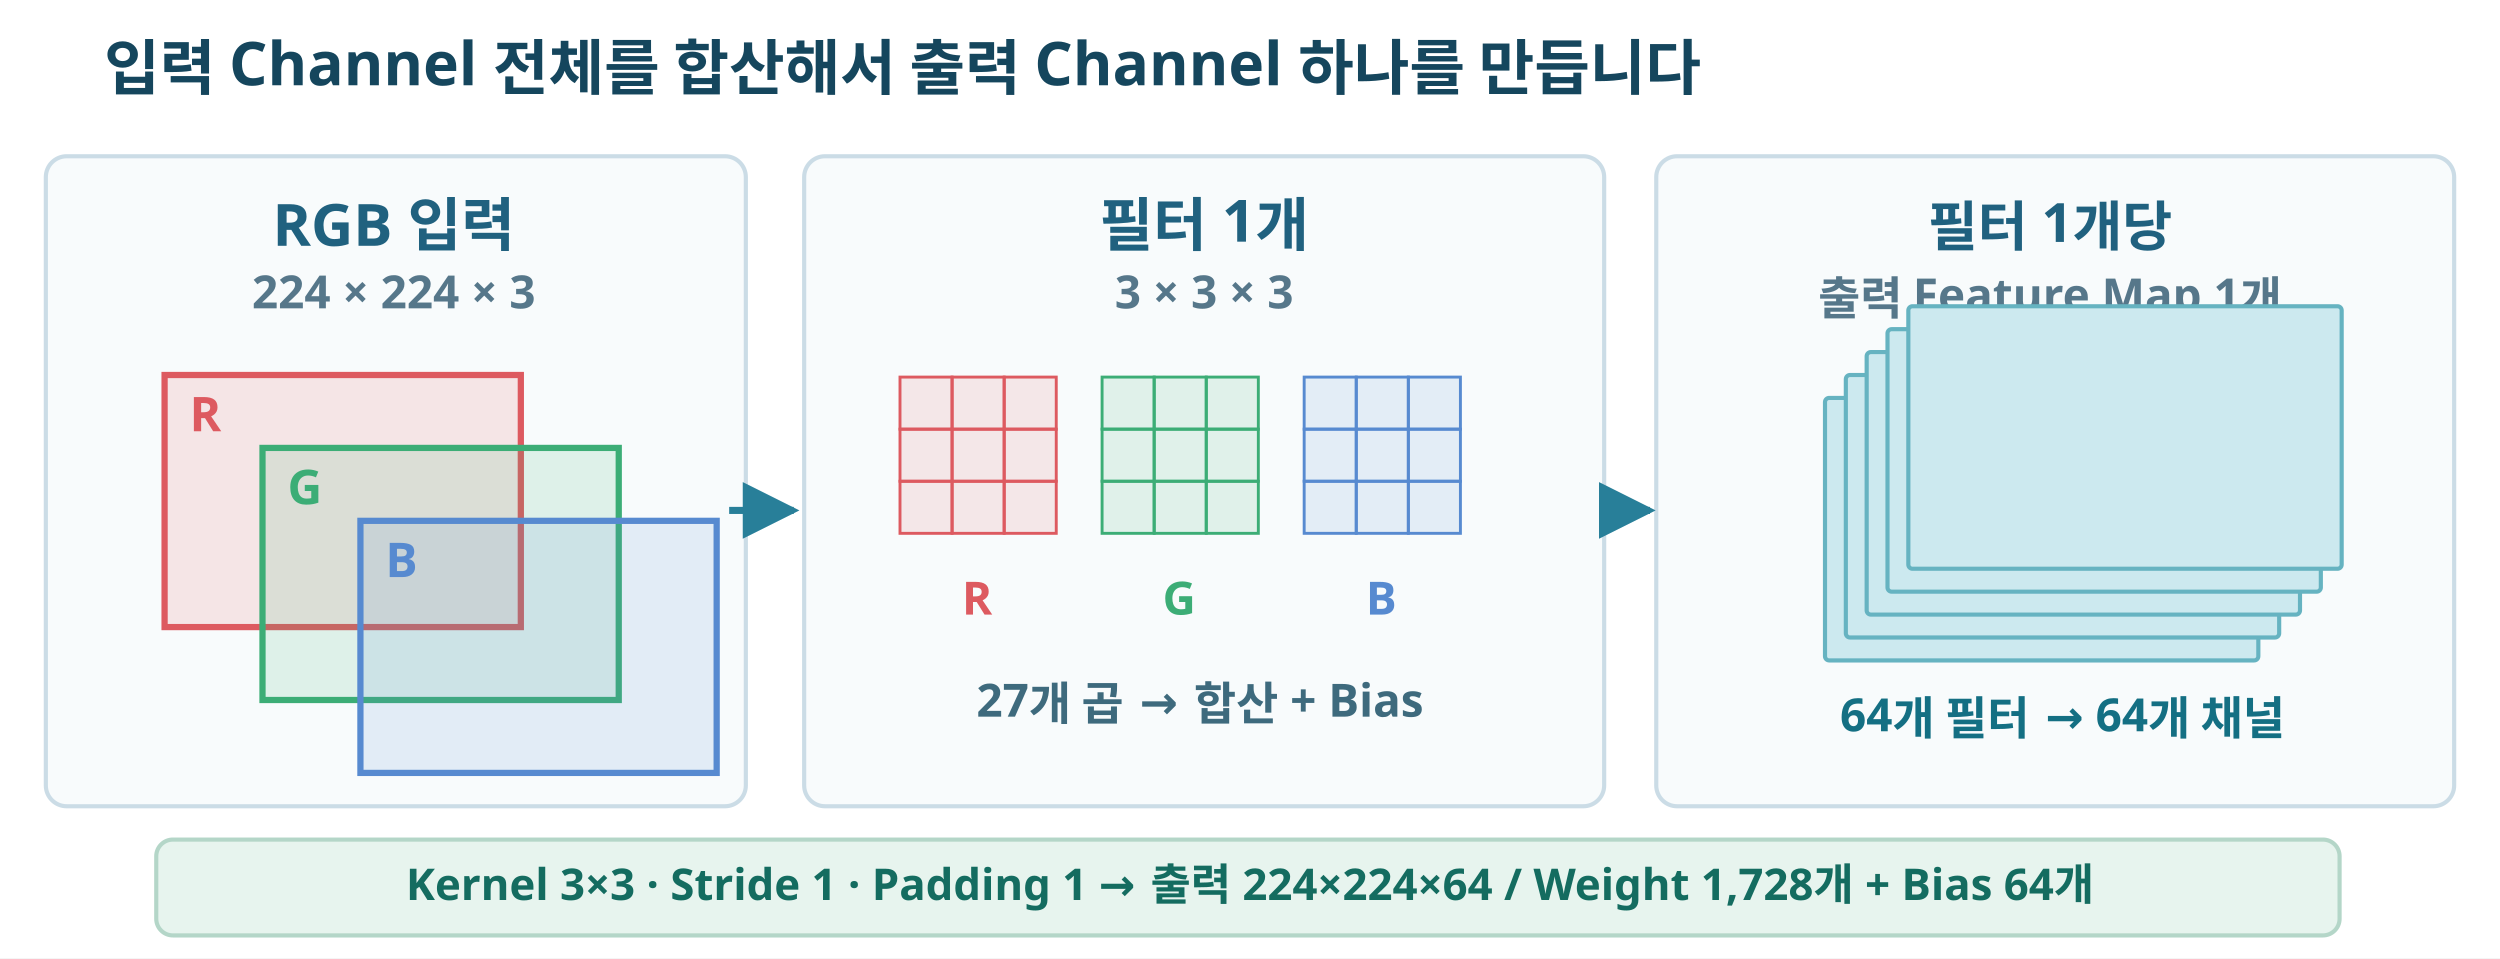
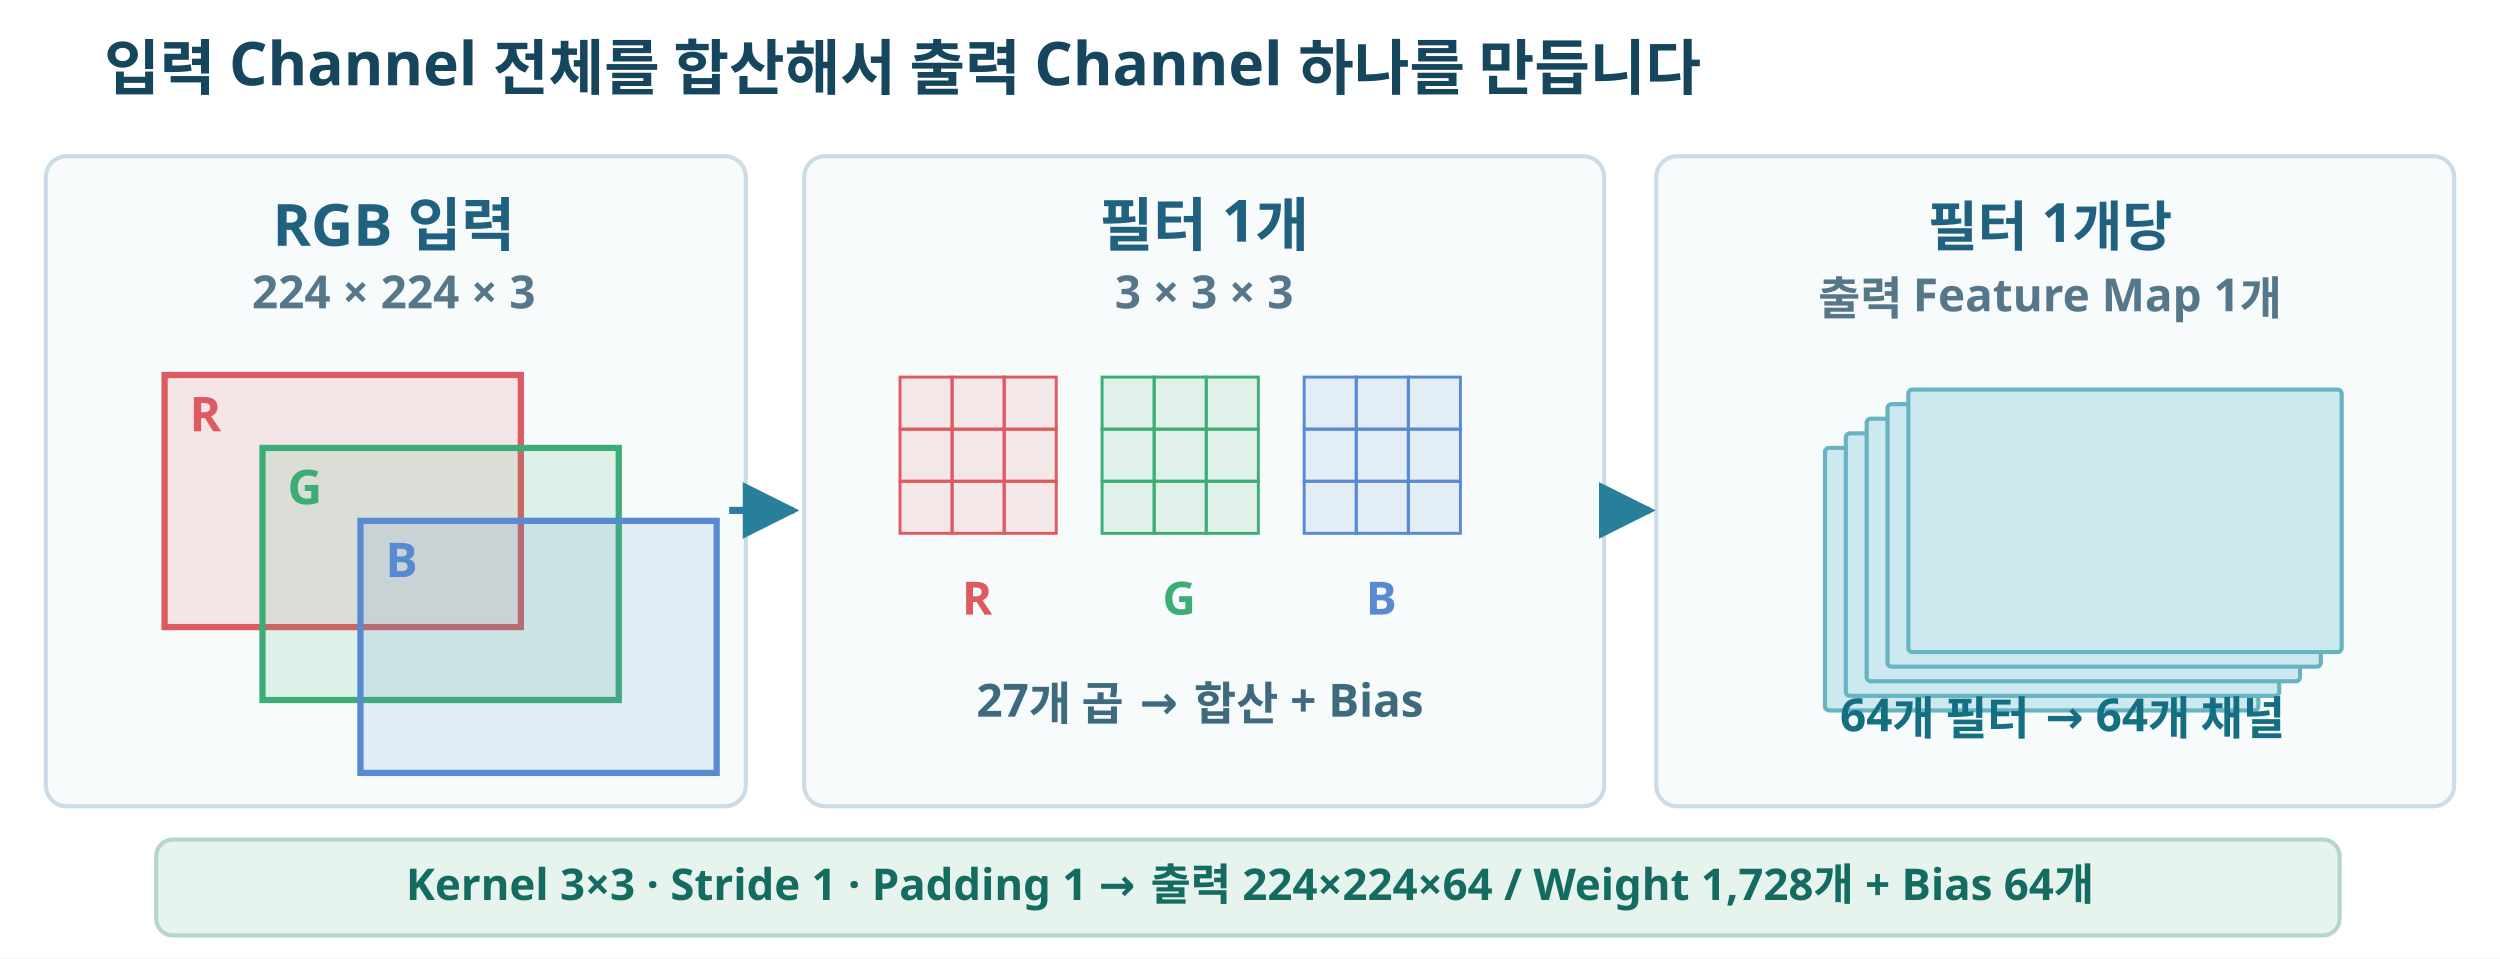
<svg xmlns="http://www.w3.org/2000/svg" viewBox="0 0 1200 460" width="1200" height="460" role="img" aria-label="Conv RGB input 224 by 224 by 3 to 64 output maps 224 by 224 by 64 using 64 filters of size 3 by 3 by 3, 1728 weights 64 biases">
  <defs>
    <marker id="arrow" viewBox="0 0 10 10" refX="9" refY="5" markerWidth="8" markerHeight="8" orient="auto">
      <path d="M0 0L10 5L0 10Z" fill="#287f99" />
    </marker>
  </defs>
  <rect width="1200" height="460" fill="#fff" />
  <text x="50" y="43" text-anchor="start" font-family="Noto Sans KR,Malgun Gothic,sans-serif" font-size="29" font-weight="760" fill="#15465d">입력 Channel 전체를 합산해서 출력 Channel 하나를 만듭니다</text>
  <rect x="22" y="75" width="336" height="312" rx="10" fill="#f8fbfc" stroke="#cbdce6" stroke-width="2" />
  <rect x="386" y="75" width="384" height="312" rx="10" fill="#f8fbfc" stroke="#cbdce6" stroke-width="2" />
  <rect x="795" y="75" width="383" height="312" rx="10" fill="#f8fbfc" stroke="#cbdce6" stroke-width="2" />
  <text x="189" y="118" text-anchor="middle" font-family="Noto Sans KR,Malgun Gothic,sans-serif" font-size="28" font-weight="750" fill="#20617f">RGB 입력</text>
  <text x="189" y="148" text-anchor="middle" font-family="Noto Sans KR,Malgun Gothic,sans-serif" font-size="22" font-weight="650" fill="#56778a">224 × 224 × 3</text>
  <rect x="79" y="180" width="171" height="121" fill="#dd5a60" fill-opacity=".14" stroke="#dd5a60" stroke-width="3" />
  <text x="91" y="207" text-anchor="start" font-family="Noto Sans KR,Malgun Gothic,sans-serif" font-size="23" font-weight="790" fill="#dd5a60">R</text>
  <rect x="126" y="215" width="171" height="121" fill="#3cad76" fill-opacity=".14" stroke="#3cad76" stroke-width="3" />
  <text x="138" y="242" text-anchor="start" font-family="Noto Sans KR,Malgun Gothic,sans-serif" font-size="23" font-weight="790" fill="#3cad76">G</text>
  <rect x="173" y="250" width="171" height="121" fill="#578ad0" fill-opacity=".14" stroke="#578ad0" stroke-width="3" />
  <text x="185" y="277" text-anchor="start" font-family="Noto Sans KR,Malgun Gothic,sans-serif" font-size="23" font-weight="790" fill="#578ad0">B</text>
  <path d="M350 245L381 245" fill="none" stroke="#287f99" stroke-width="3.4" marker-end="url(#arrow)" />
  <text x="578" y="118" text-anchor="middle" font-family="Noto Sans KR,Malgun Gothic,sans-serif" font-size="28" font-weight="750" fill="#20617f">필터 1개</text>
  <text x="578" y="148" text-anchor="middle" font-family="Noto Sans KR,Malgun Gothic,sans-serif" font-size="22" font-weight="650" fill="#56778a">3 × 3 × 3</text>
  <rect x="432" y="181" width="25" height="25" rx="0" fill="#dd5a6020" stroke="#dd5a60" stroke-width="1.4" />
  <rect x="457" y="181" width="25" height="25" rx="0" fill="#dd5a6020" stroke="#dd5a60" stroke-width="1.4" />
  <rect x="482" y="181" width="25" height="25" rx="0" fill="#dd5a6020" stroke="#dd5a60" stroke-width="1.4" />
  <rect x="432" y="206" width="25" height="25" rx="0" fill="#dd5a6020" stroke="#dd5a60" stroke-width="1.4" />
  <rect x="457" y="206" width="25" height="25" rx="0" fill="#dd5a6020" stroke="#dd5a60" stroke-width="1.4" />
  <rect x="482" y="206" width="25" height="25" rx="0" fill="#dd5a6020" stroke="#dd5a60" stroke-width="1.4" />
  <rect x="432" y="231" width="25" height="25" rx="0" fill="#dd5a6020" stroke="#dd5a60" stroke-width="1.4" />
  <rect x="457" y="231" width="25" height="25" rx="0" fill="#dd5a6020" stroke="#dd5a60" stroke-width="1.4" />
  <rect x="482" y="231" width="25" height="25" rx="0" fill="#dd5a6020" stroke="#dd5a60" stroke-width="1.4" />
  <text x="469" y="295" text-anchor="middle" font-family="Noto Sans KR,Malgun Gothic,sans-serif" font-size="22" font-weight="740" fill="#dd5a60">R</text>
  <rect x="529" y="181" width="25" height="25" rx="0" fill="#3cad7620" stroke="#3cad76" stroke-width="1.4" />
  <rect x="554" y="181" width="25" height="25" rx="0" fill="#3cad7620" stroke="#3cad76" stroke-width="1.4" />
  <rect x="579" y="181" width="25" height="25" rx="0" fill="#3cad7620" stroke="#3cad76" stroke-width="1.4" />
  <rect x="529" y="206" width="25" height="25" rx="0" fill="#3cad7620" stroke="#3cad76" stroke-width="1.4" />
  <rect x="554" y="206" width="25" height="25" rx="0" fill="#3cad7620" stroke="#3cad76" stroke-width="1.4" />
  <rect x="579" y="206" width="25" height="25" rx="0" fill="#3cad7620" stroke="#3cad76" stroke-width="1.4" />
  <rect x="529" y="231" width="25" height="25" rx="0" fill="#3cad7620" stroke="#3cad76" stroke-width="1.4" />
  <rect x="554" y="231" width="25" height="25" rx="0" fill="#3cad7620" stroke="#3cad76" stroke-width="1.4" />
  <rect x="579" y="231" width="25" height="25" rx="0" fill="#3cad7620" stroke="#3cad76" stroke-width="1.4" />
  <text x="566" y="295" text-anchor="middle" font-family="Noto Sans KR,Malgun Gothic,sans-serif" font-size="22" font-weight="740" fill="#3cad76">G</text>
  <rect x="626" y="181" width="25" height="25" rx="0" fill="#578ad020" stroke="#578ad0" stroke-width="1.4" />
  <rect x="651" y="181" width="25" height="25" rx="0" fill="#578ad020" stroke="#578ad0" stroke-width="1.4" />
  <rect x="676" y="181" width="25" height="25" rx="0" fill="#578ad020" stroke="#578ad0" stroke-width="1.4" />
  <rect x="626" y="206" width="25" height="25" rx="0" fill="#578ad020" stroke="#578ad0" stroke-width="1.4" />
  <rect x="651" y="206" width="25" height="25" rx="0" fill="#578ad020" stroke="#578ad0" stroke-width="1.4" />
  <rect x="676" y="206" width="25" height="25" rx="0" fill="#578ad020" stroke="#578ad0" stroke-width="1.4" />
  <rect x="626" y="231" width="25" height="25" rx="0" fill="#578ad020" stroke="#578ad0" stroke-width="1.4" />
  <rect x="651" y="231" width="25" height="25" rx="0" fill="#578ad020" stroke="#578ad0" stroke-width="1.4" />
  <rect x="676" y="231" width="25" height="25" rx="0" fill="#578ad020" stroke="#578ad0" stroke-width="1.4" />
  <text x="663" y="295" text-anchor="middle" font-family="Noto Sans KR,Malgun Gothic,sans-serif" font-size="22" font-weight="740" fill="#578ad0">B</text>
  <text x="576" y="344" text-anchor="middle" font-family="Noto Sans KR,Malgun Gothic,sans-serif" font-size="22" font-weight="650" fill="#3e6a7d">27개 곱 → 합산 + Bias</text>
  <path d="M771 245L792 245" fill="none" stroke="#287f99" stroke-width="3.4" marker-end="url(#arrow)" />
  <text x="984" y="118" text-anchor="middle" font-family="Noto Sans KR,Malgun Gothic,sans-serif" font-size="26" font-weight="750" fill="#20617f">필터 1개당</text>
  <text x="984" y="151" text-anchor="middle" font-family="Noto Sans KR,Malgun Gothic,sans-serif" font-size="22" font-weight="650" fill="#56778a">출력 Feature Map 1개</text>
-   <rect x="876" y="191" width="208" height="126" rx="2" fill="#cce9ef" stroke="#66b3c1" stroke-width="2" />
-   <rect x="886" y="180" width="208" height="126" rx="2" fill="#cce9ef" stroke="#66b3c1" stroke-width="2" />
-   <rect x="896" y="169" width="208" height="126" rx="2" fill="#cce9ef" stroke="#66b3c1" stroke-width="2" />
-   <rect x="906" y="158" width="208" height="126" rx="2" fill="#cce9ef" stroke="#66b3c1" stroke-width="2" />
-   <rect x="916" y="147" width="208" height="126" rx="2" fill="#cce9ef" stroke="#66b3c1" stroke-width="2" />
+   <rect x="876" y="215" width="208" height="126" rx="2" fill="#cce9ef" stroke="#66b3c1" stroke-width="2" />
+   <rect x="886" y="208" width="208" height="126" rx="2" fill="#cce9ef" stroke="#66b3c1" stroke-width="2" />
+   <rect x="896" y="201" width="208" height="126" rx="2" fill="#cce9ef" stroke="#66b3c1" stroke-width="2" />
+   <rect x="906" y="194" width="208" height="126" rx="2" fill="#cce9ef" stroke="#66b3c1" stroke-width="2" />
+   <rect x="916" y="187" width="208" height="126" rx="2" fill="#cce9ef" stroke="#66b3c1" stroke-width="2" />
  <text x="990" y="351" text-anchor="middle" font-family="Noto Sans KR,Malgun Gothic,sans-serif" font-size="22" font-weight="750" fill="#146f83">64개 필터 → 64개 채널</text>
  <rect x="75" y="403" width="1048" height="46" rx="8" fill="#e7f4ee" stroke="#b4d6c8" stroke-width="2" />
  <text x="600" y="432" text-anchor="middle" font-family="Noto Sans KR,Malgun Gothic,sans-serif" font-size="21" font-weight="715" fill="#146c60">Kernel 3×3 · Stride 1 · Padding 1 → 출력 224×224×64 / Weight 1,728개 + Bias 64개</text>
</svg>
